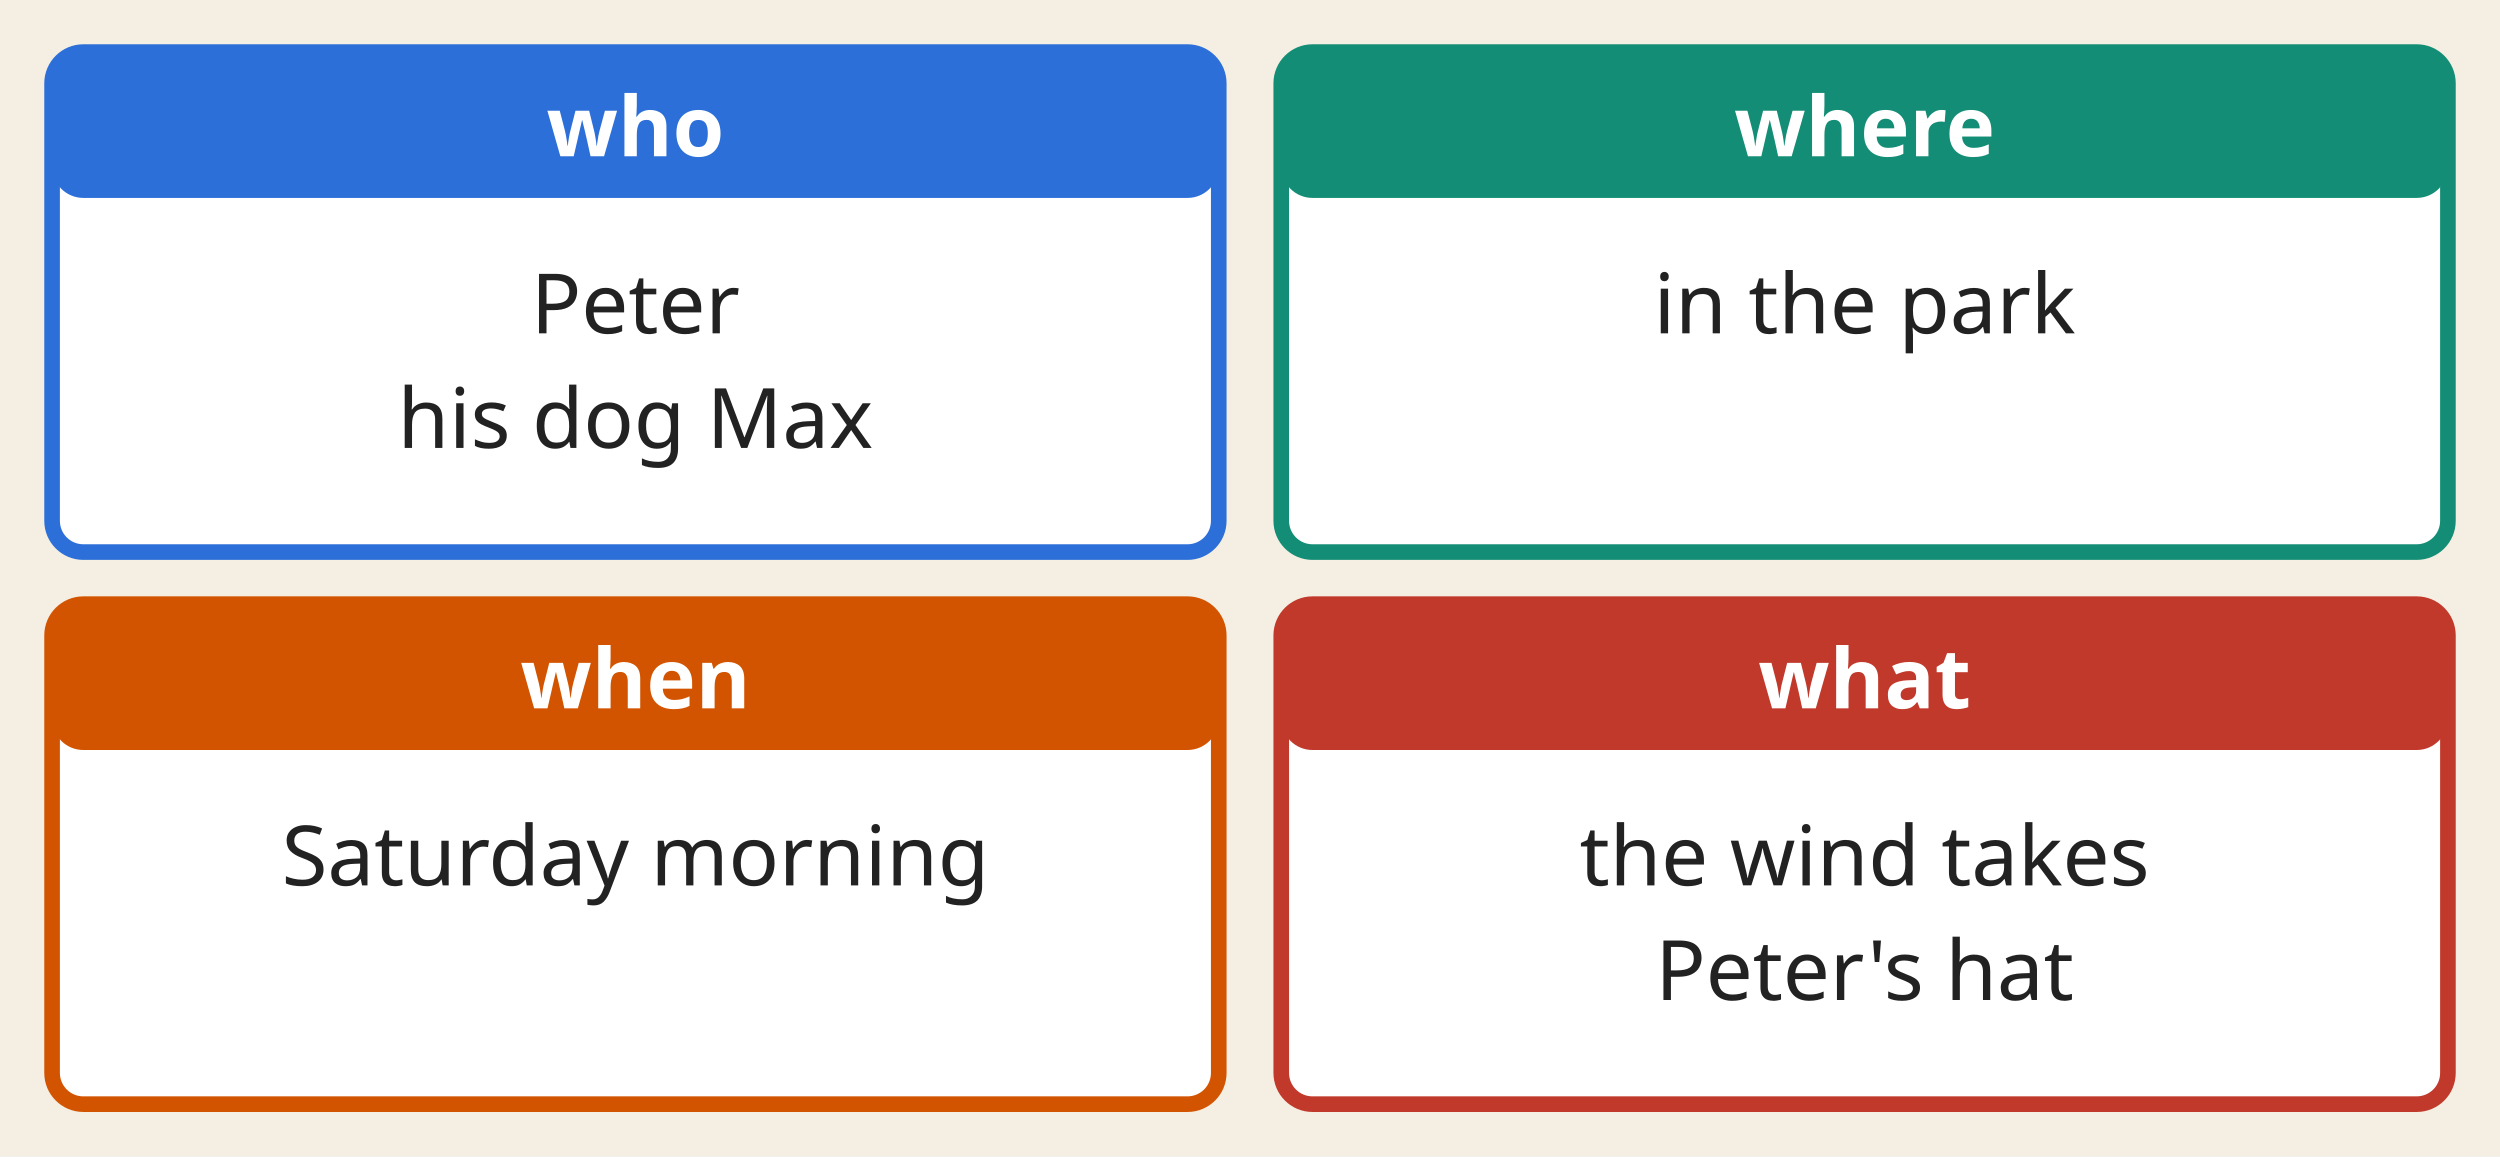
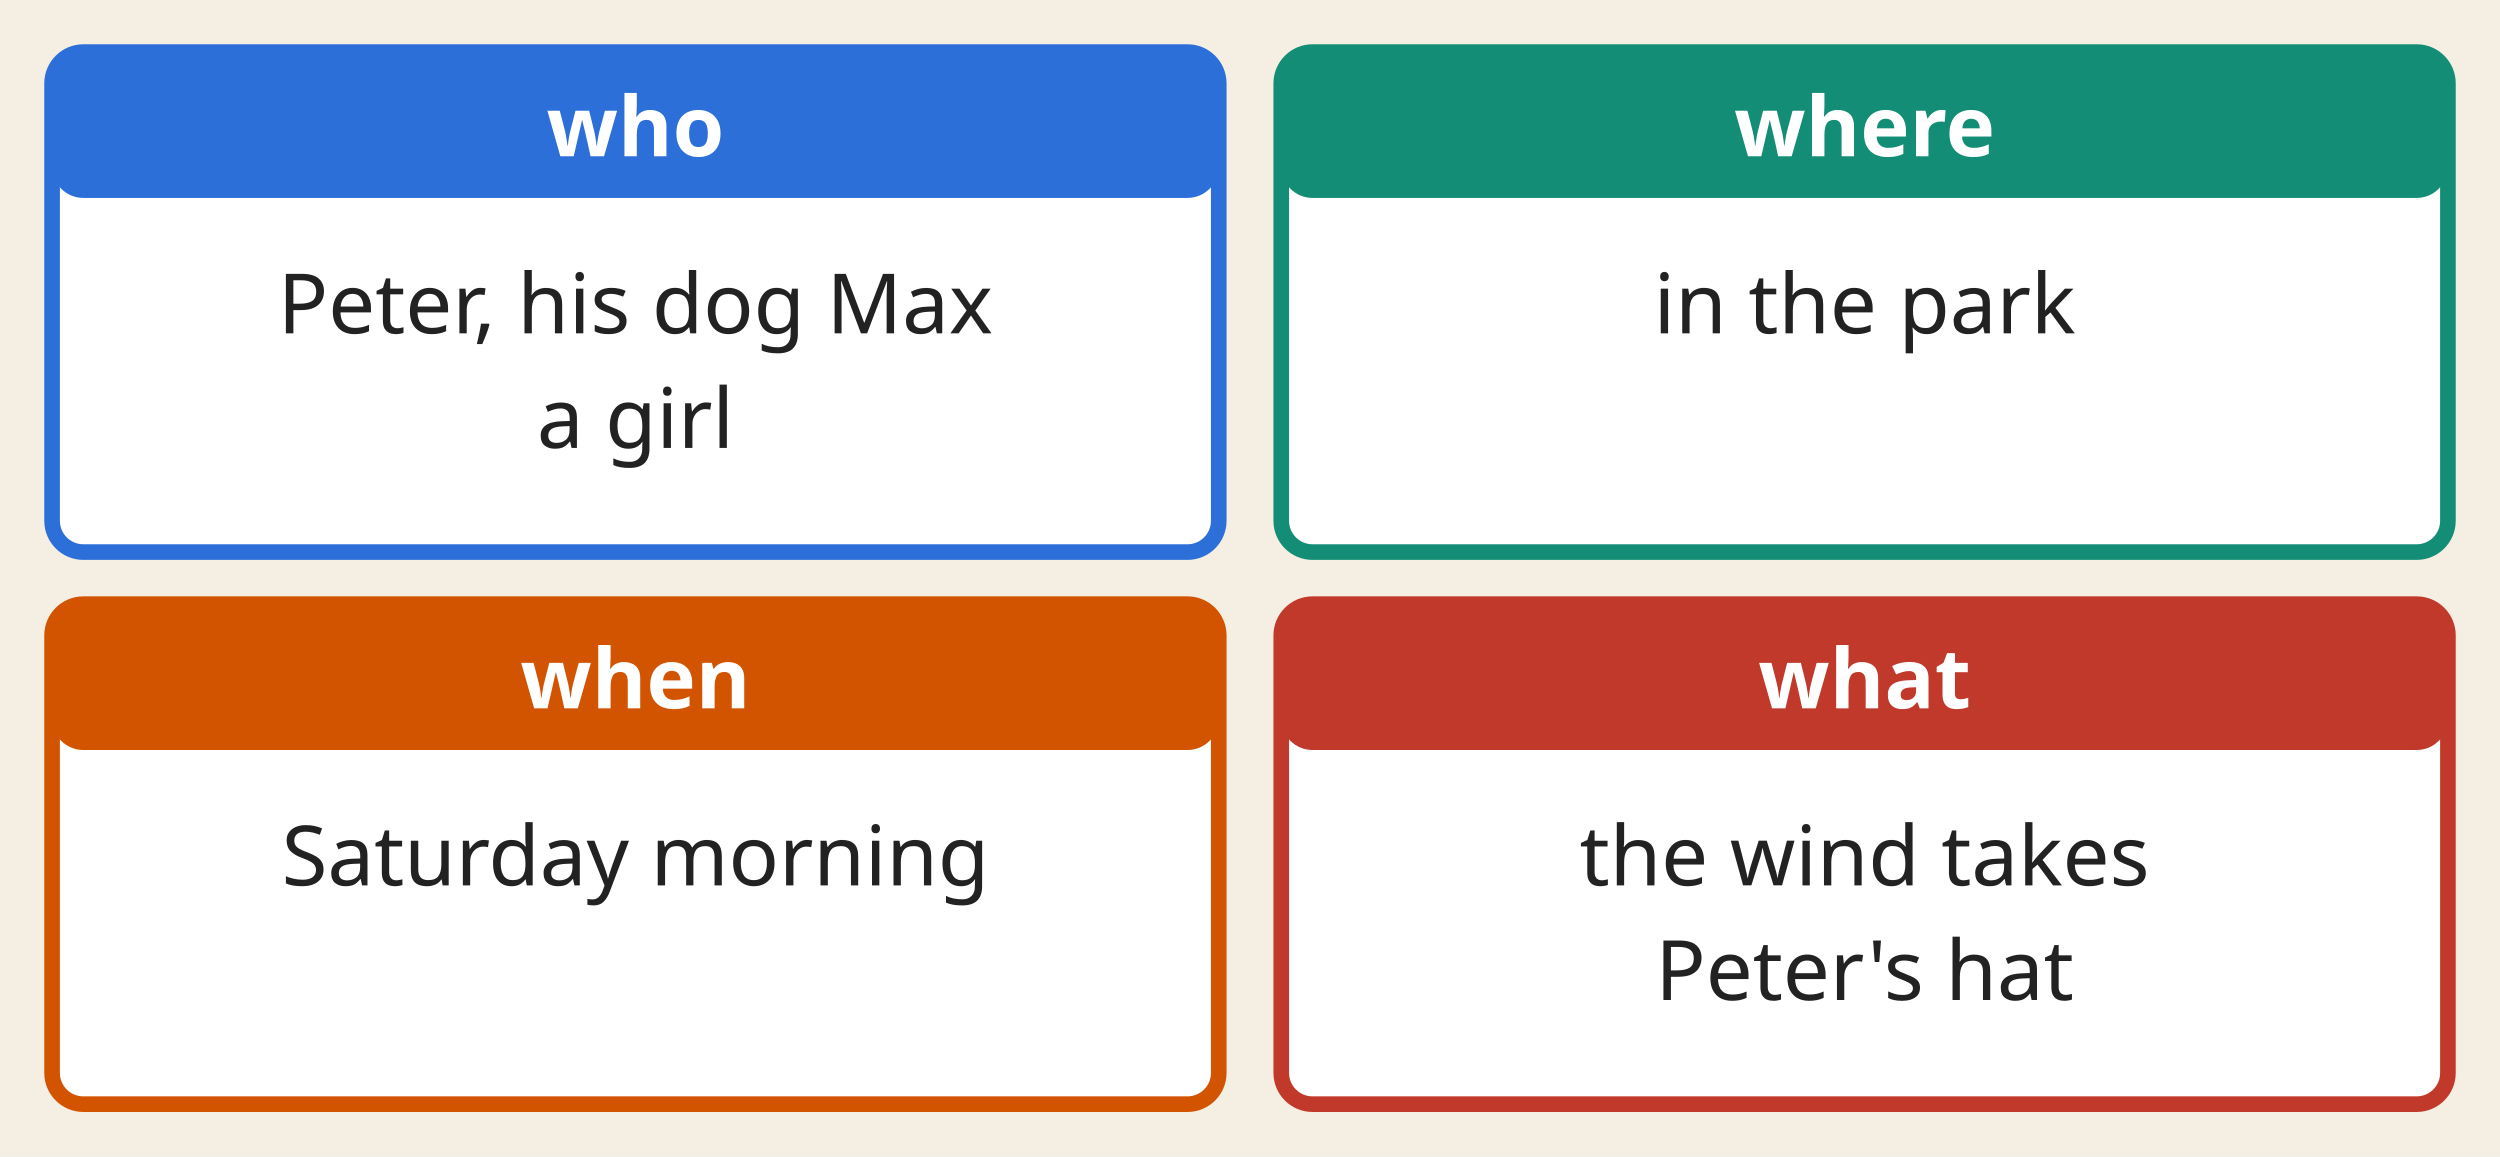
<svg xmlns="http://www.w3.org/2000/svg" viewBox="0 0 480 222" role="img">
  <rect width="480" height="222" fill="#f4efe2" />
  <rect x="10" y="10" width="224" height="96" rx="6" fill="#fff" stroke="#2c6fd8" stroke-width="3" />
  <rect x="10" y="10" width="224" height="28" rx="6" fill="#2c6fd8" />
  <text x="122" y="30" text-anchor="middle" font-family="sans-serif" font-size="16" font-weight="bold" fill="#fff">who</text>
-   <text x="122" y="64" text-anchor="middle" font-family="sans-serif" font-size="16" font-weight="normal" fill="#222">Peter</text>
-   <text x="122" y="86" text-anchor="middle" font-family="sans-serif" font-size="16" font-weight="normal" fill="#222">his dog Max</text>
+   <text x="122" y="64" text-anchor="middle" font-family="sans-serif" font-size="16" font-weight="normal" fill="#222">Peter, his dog Max</text>
+   <text x="122" y="86" text-anchor="middle" font-family="sans-serif" font-size="16" font-weight="normal" fill="#222">a girl</text>
  <rect x="246" y="10" width="224" height="96" rx="6" fill="#fff" stroke="#138d75" stroke-width="3" />
  <rect x="246" y="10" width="224" height="28" rx="6" fill="#138d75" />
  <text x="358" y="30" text-anchor="middle" font-family="sans-serif" font-size="16" font-weight="bold" fill="#fff">where</text>
  <text x="358" y="64" text-anchor="middle" font-family="sans-serif" font-size="16" font-weight="normal" fill="#222">in the park</text>
  <rect x="10" y="116" width="224" height="96" rx="6" fill="#fff" stroke="#d35400" stroke-width="3" />
  <rect x="10" y="116" width="224" height="28" rx="6" fill="#d35400" />
  <text x="122" y="136" text-anchor="middle" font-family="sans-serif" font-size="16" font-weight="bold" fill="#fff">when</text>
  <text x="122" y="170" text-anchor="middle" font-family="sans-serif" font-size="16" font-weight="normal" fill="#222">Saturday morning</text>
  <rect x="246" y="116" width="224" height="96" rx="6" fill="#fff" stroke="#c0392b" stroke-width="3" />
  <rect x="246" y="116" width="224" height="28" rx="6" fill="#c0392b" />
  <text x="358" y="136" text-anchor="middle" font-family="sans-serif" font-size="16" font-weight="bold" fill="#fff">what</text>
  <text x="358" y="170" text-anchor="middle" font-family="sans-serif" font-size="16" font-weight="normal" fill="#222">the wind takes</text>
  <text x="358" y="192" text-anchor="middle" font-family="sans-serif" font-size="16" font-weight="normal" fill="#222">Peter's hat</text>
</svg>
